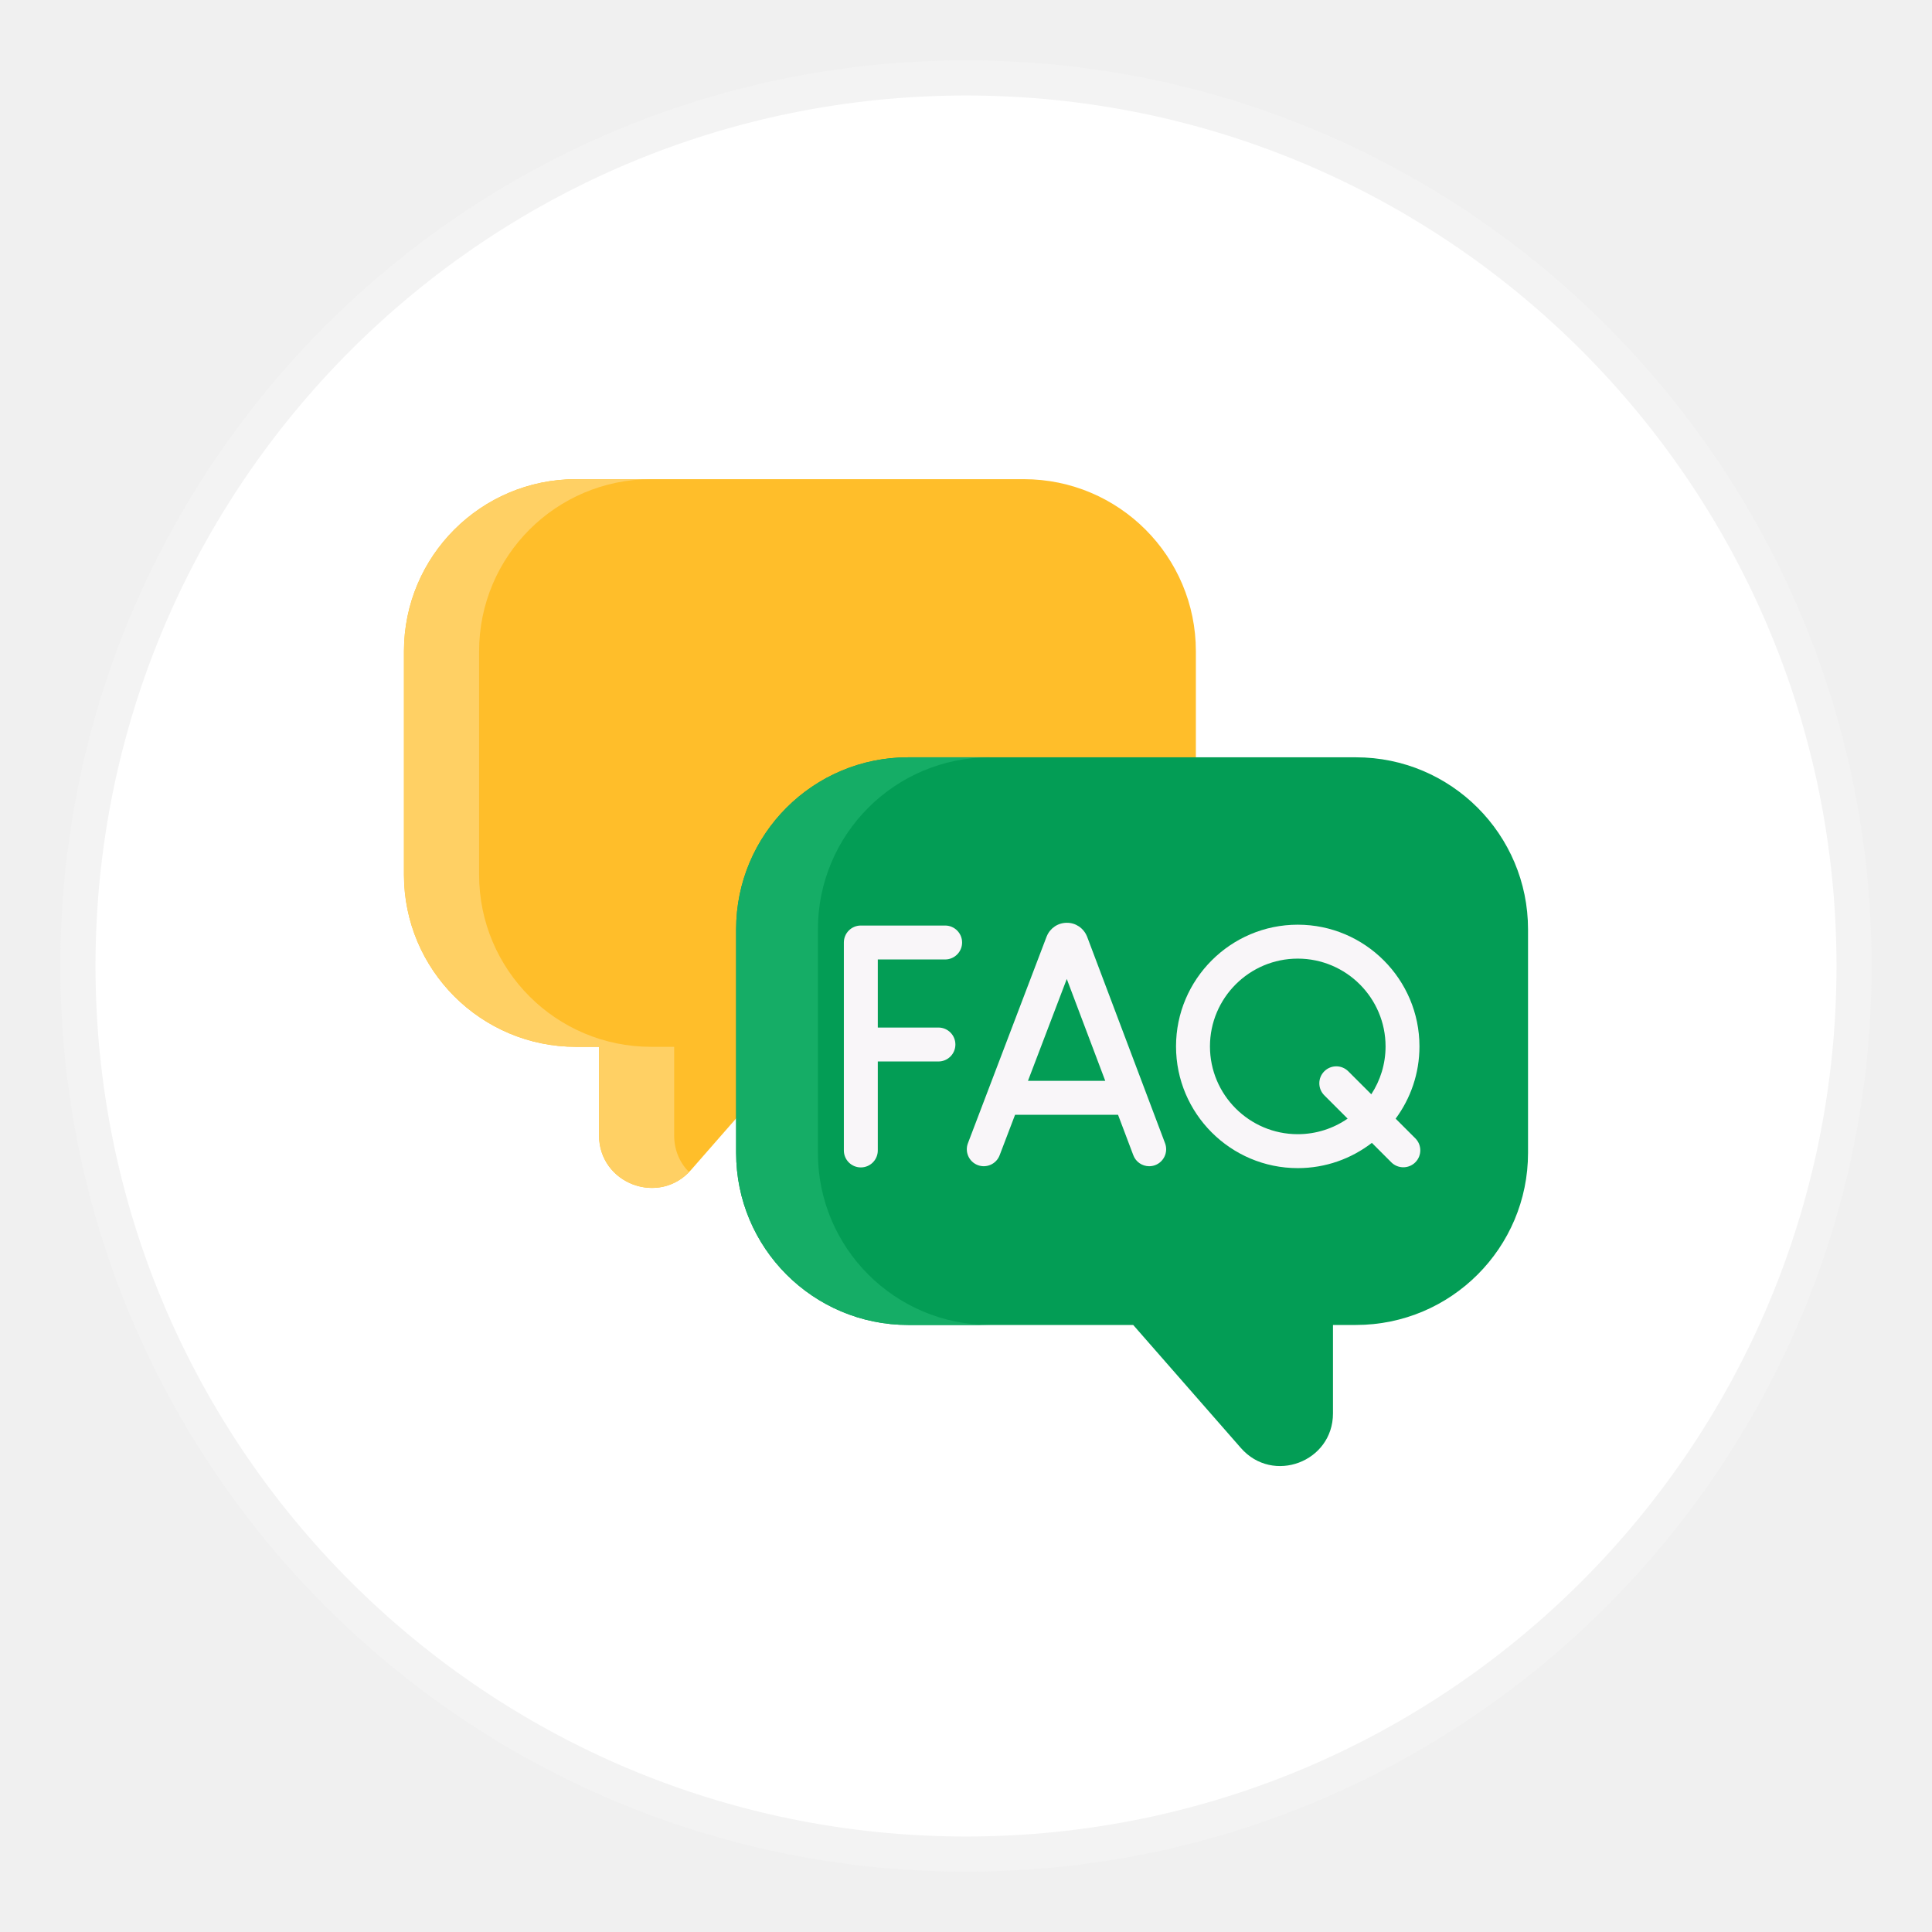
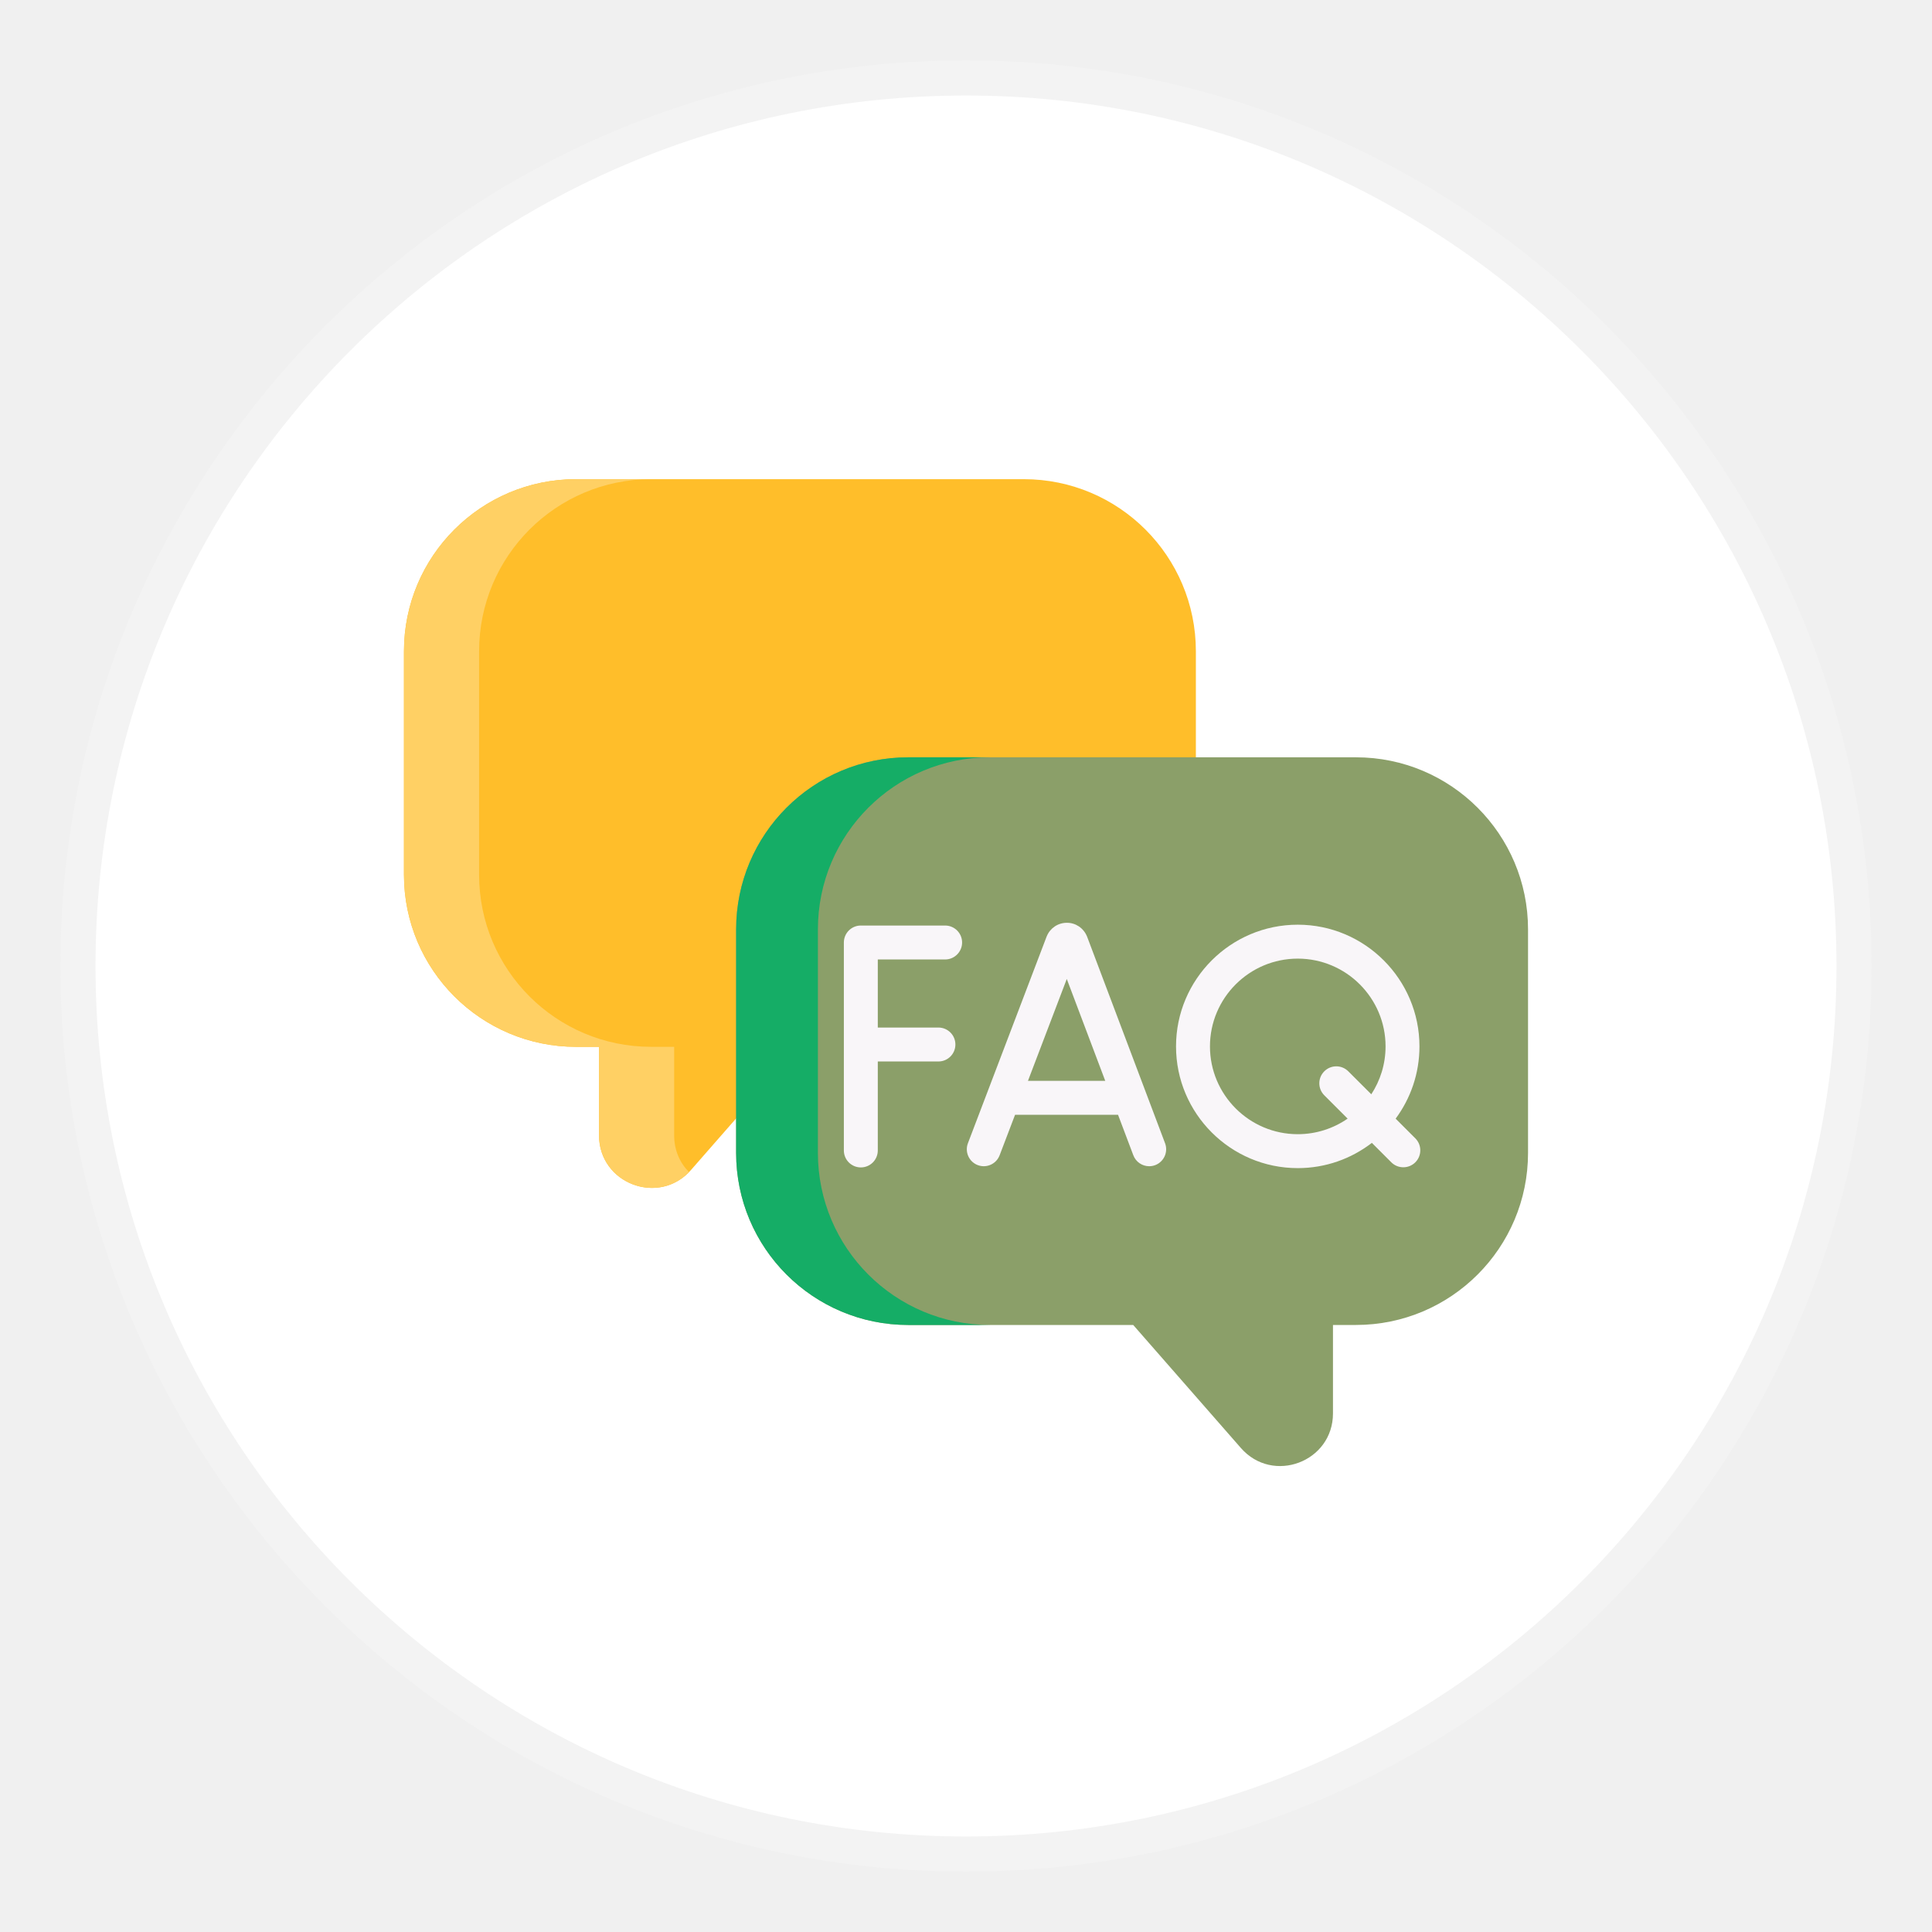
<svg xmlns="http://www.w3.org/2000/svg" width="55" height="55" viewBox="0 0 55 55" fill="none">
  <path d="M27.5 53.281C41.739 53.281 53.281 41.739 53.281 27.5C53.281 13.261 41.739 1.719 27.5 1.719C13.261 1.719 1.719 13.261 1.719 27.5C1.719 41.739 13.261 53.281 27.5 53.281Z" fill="white" />
  <path d="M27.5 2.219C41.462 2.219 52.781 13.538 52.781 27.5C52.781 41.462 41.462 52.781 27.5 52.781C13.538 52.781 2.219 41.462 2.219 27.5C2.219 13.538 13.538 2.219 27.5 2.219Z" stroke="black" stroke-opacity="0.05" />
  <g clip-path="url(#clip0_9330_73410)">
    <path d="M16.399 13.641H29.145C31.851 13.641 34.044 15.834 34.044 18.54V24.902C34.044 27.607 31.851 29.801 29.145 29.801H22.74L19.674 33.304C18.765 34.343 17.053 33.7 17.053 32.319V29.801H16.399C13.693 29.801 11.5 27.607 11.5 24.902V18.54C11.5 15.834 13.693 13.641 16.399 13.641Z" fill="#FFBE2A" />
    <path d="M19.616 33.368C18.693 34.316 17.053 33.671 17.053 32.32V29.801H16.399C13.694 29.801 11.5 27.607 11.5 24.902V18.54C11.5 15.834 13.694 13.641 16.399 13.641H18.538C15.832 13.641 13.639 15.834 13.639 18.54V24.902C13.639 27.607 15.832 29.801 18.538 29.801H19.192V32.32C19.192 32.751 19.359 33.11 19.616 33.368Z" fill="#FFD064" />
-     <path d="M38.601 21.559H25.855C23.149 21.559 20.956 23.752 20.956 26.458V32.82C20.956 35.525 23.149 37.719 25.855 37.719H32.26L35.326 41.222C36.235 42.261 37.947 41.618 37.947 40.237V37.719H38.601C41.306 37.719 43.5 35.525 43.5 32.82V26.458C43.5 23.752 41.306 21.559 38.601 21.559Z" fill="#039D55" />
+     <path d="M38.601 21.559H25.855C23.149 21.559 20.956 23.752 20.956 26.458V32.82C20.956 35.525 23.149 37.719 25.855 37.719H32.26L35.326 41.222C36.235 42.261 37.947 41.618 37.947 40.237V37.719H38.601C41.306 37.719 43.5 35.525 43.5 32.82V26.458C43.5 23.752 41.306 21.559 38.601 21.559Z" fill="#8b9f69" />
    <path d="M28.183 37.719H25.855C23.149 37.719 20.956 35.525 20.956 32.82V26.458C20.956 23.752 23.149 21.559 25.855 21.559H28.183C25.477 21.559 23.284 23.752 23.284 26.458V32.82C23.284 35.525 25.477 37.719 28.183 37.719Z" fill="#15AD66" />
    <path d="M30.948 26.666C30.946 26.661 30.944 26.657 30.942 26.653C30.846 26.42 30.62 26.267 30.37 26.27C30.118 26.27 29.894 26.421 29.799 26.654C29.797 26.657 29.796 26.661 29.794 26.665L27.555 32.545C27.46 32.794 27.585 33.073 27.834 33.168C28.083 33.263 28.362 33.138 28.457 32.889L28.897 31.735H31.828L32.263 32.887C32.336 33.081 32.52 33.2 32.715 33.2C32.772 33.2 32.829 33.19 32.886 33.169C33.135 33.074 33.261 32.796 33.167 32.546L30.948 26.666ZM29.264 30.769L30.369 27.869L31.464 30.769H29.264Z" fill="#F9F6F9" />
    <path d="M26.906 26.348H24.506C24.239 26.348 24.023 26.564 24.023 26.831V32.751C24.023 33.018 24.239 33.234 24.506 33.234C24.773 33.234 24.989 33.018 24.989 32.751V30.218H26.715C26.982 30.218 27.198 30.002 27.198 29.735C27.198 29.468 26.982 29.252 26.715 29.252H24.989V27.314H26.906C27.172 27.314 27.389 27.097 27.389 26.831C27.389 26.564 27.172 26.348 26.906 26.348Z" fill="#F9F6F9" />
    <path d="M40.291 32.406L39.731 31.846C40.157 31.27 40.409 30.559 40.409 29.789C40.409 27.879 38.855 26.324 36.944 26.324C35.034 26.324 33.479 27.879 33.479 29.789C33.479 31.7 35.034 33.254 36.944 33.254C37.738 33.254 38.469 32.986 39.054 32.535L39.608 33.089C39.702 33.183 39.826 33.23 39.95 33.23C40.073 33.23 40.197 33.183 40.291 33.089C40.48 32.9 40.48 32.594 40.291 32.406ZM36.944 32.288C35.566 32.288 34.445 31.167 34.445 29.789C34.445 28.411 35.566 27.29 36.944 27.29C38.322 27.29 39.444 28.411 39.444 29.789C39.444 30.292 39.294 30.76 39.038 31.152L38.383 30.498C38.194 30.309 37.889 30.309 37.7 30.498C37.511 30.686 37.511 30.992 37.7 31.181L38.364 31.845C37.96 32.124 37.471 32.288 36.944 32.288Z" fill="#F9F6F9" />
  </g>
  <defs>
    <clipPath id="clip0_9330_73410">
      <rect width="32" height="32" fill="white" transform="translate(11.5 11.6875)" />
    </clipPath>
  </defs>
</svg>
